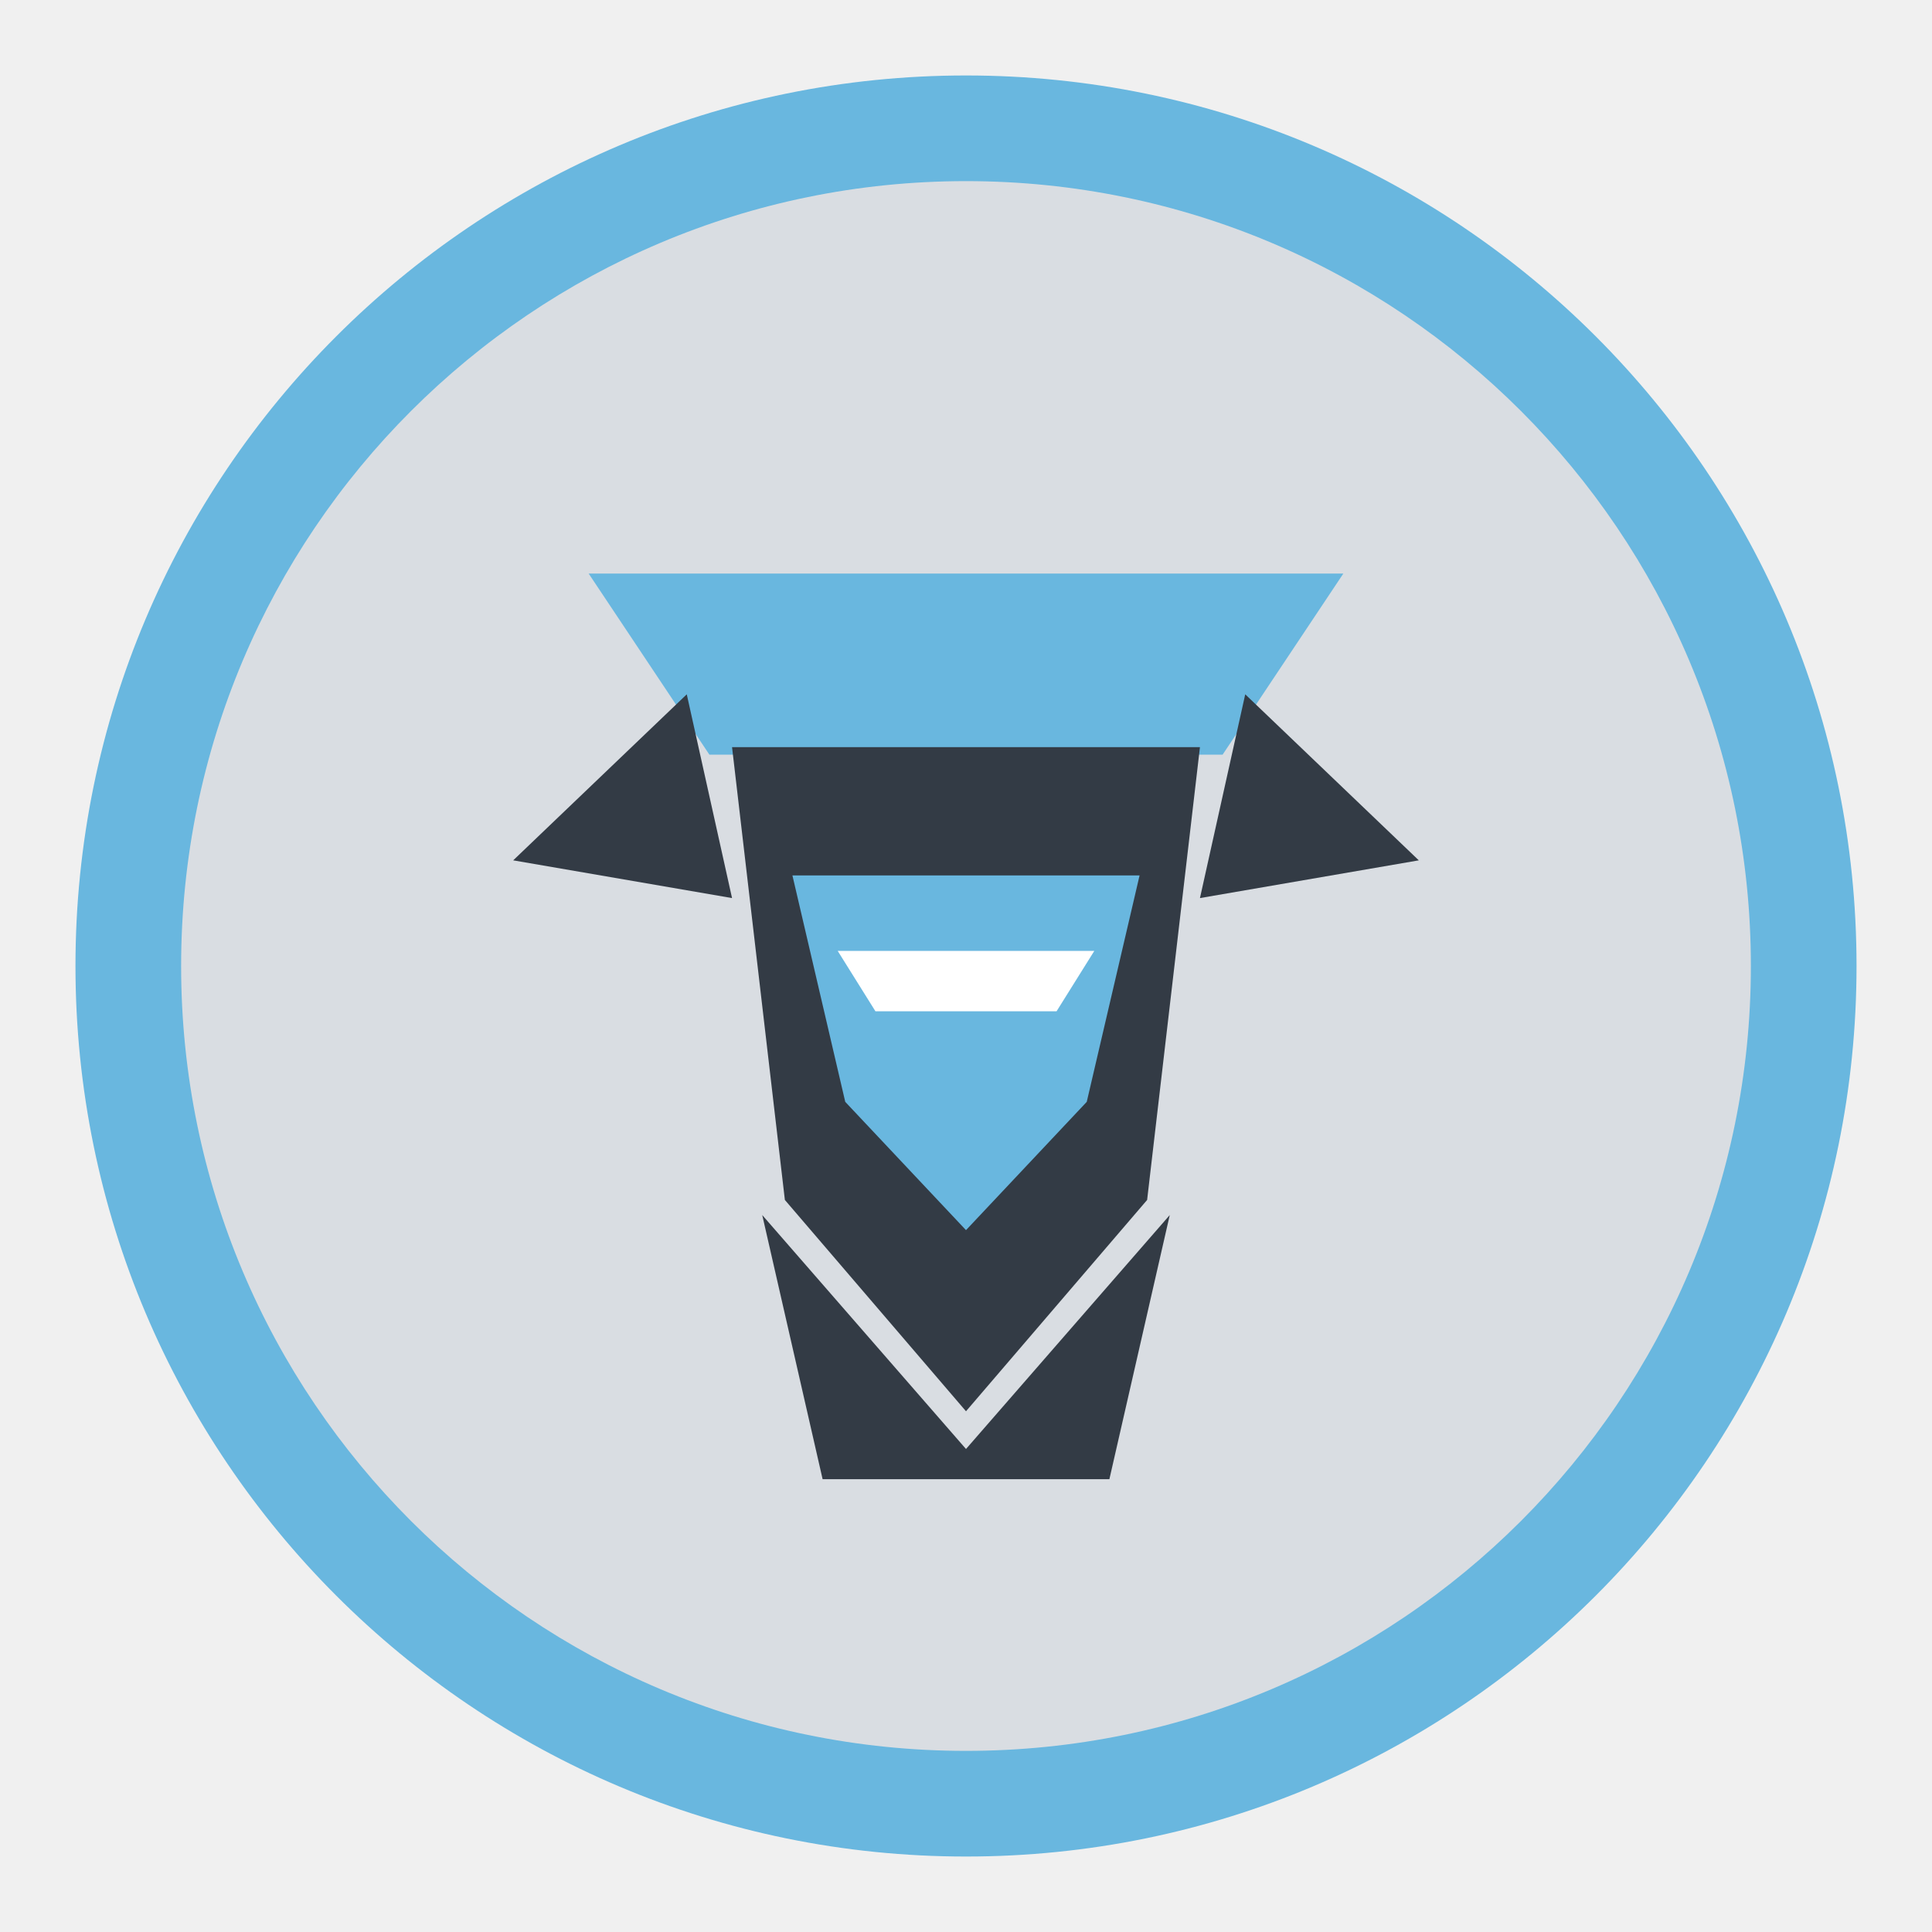
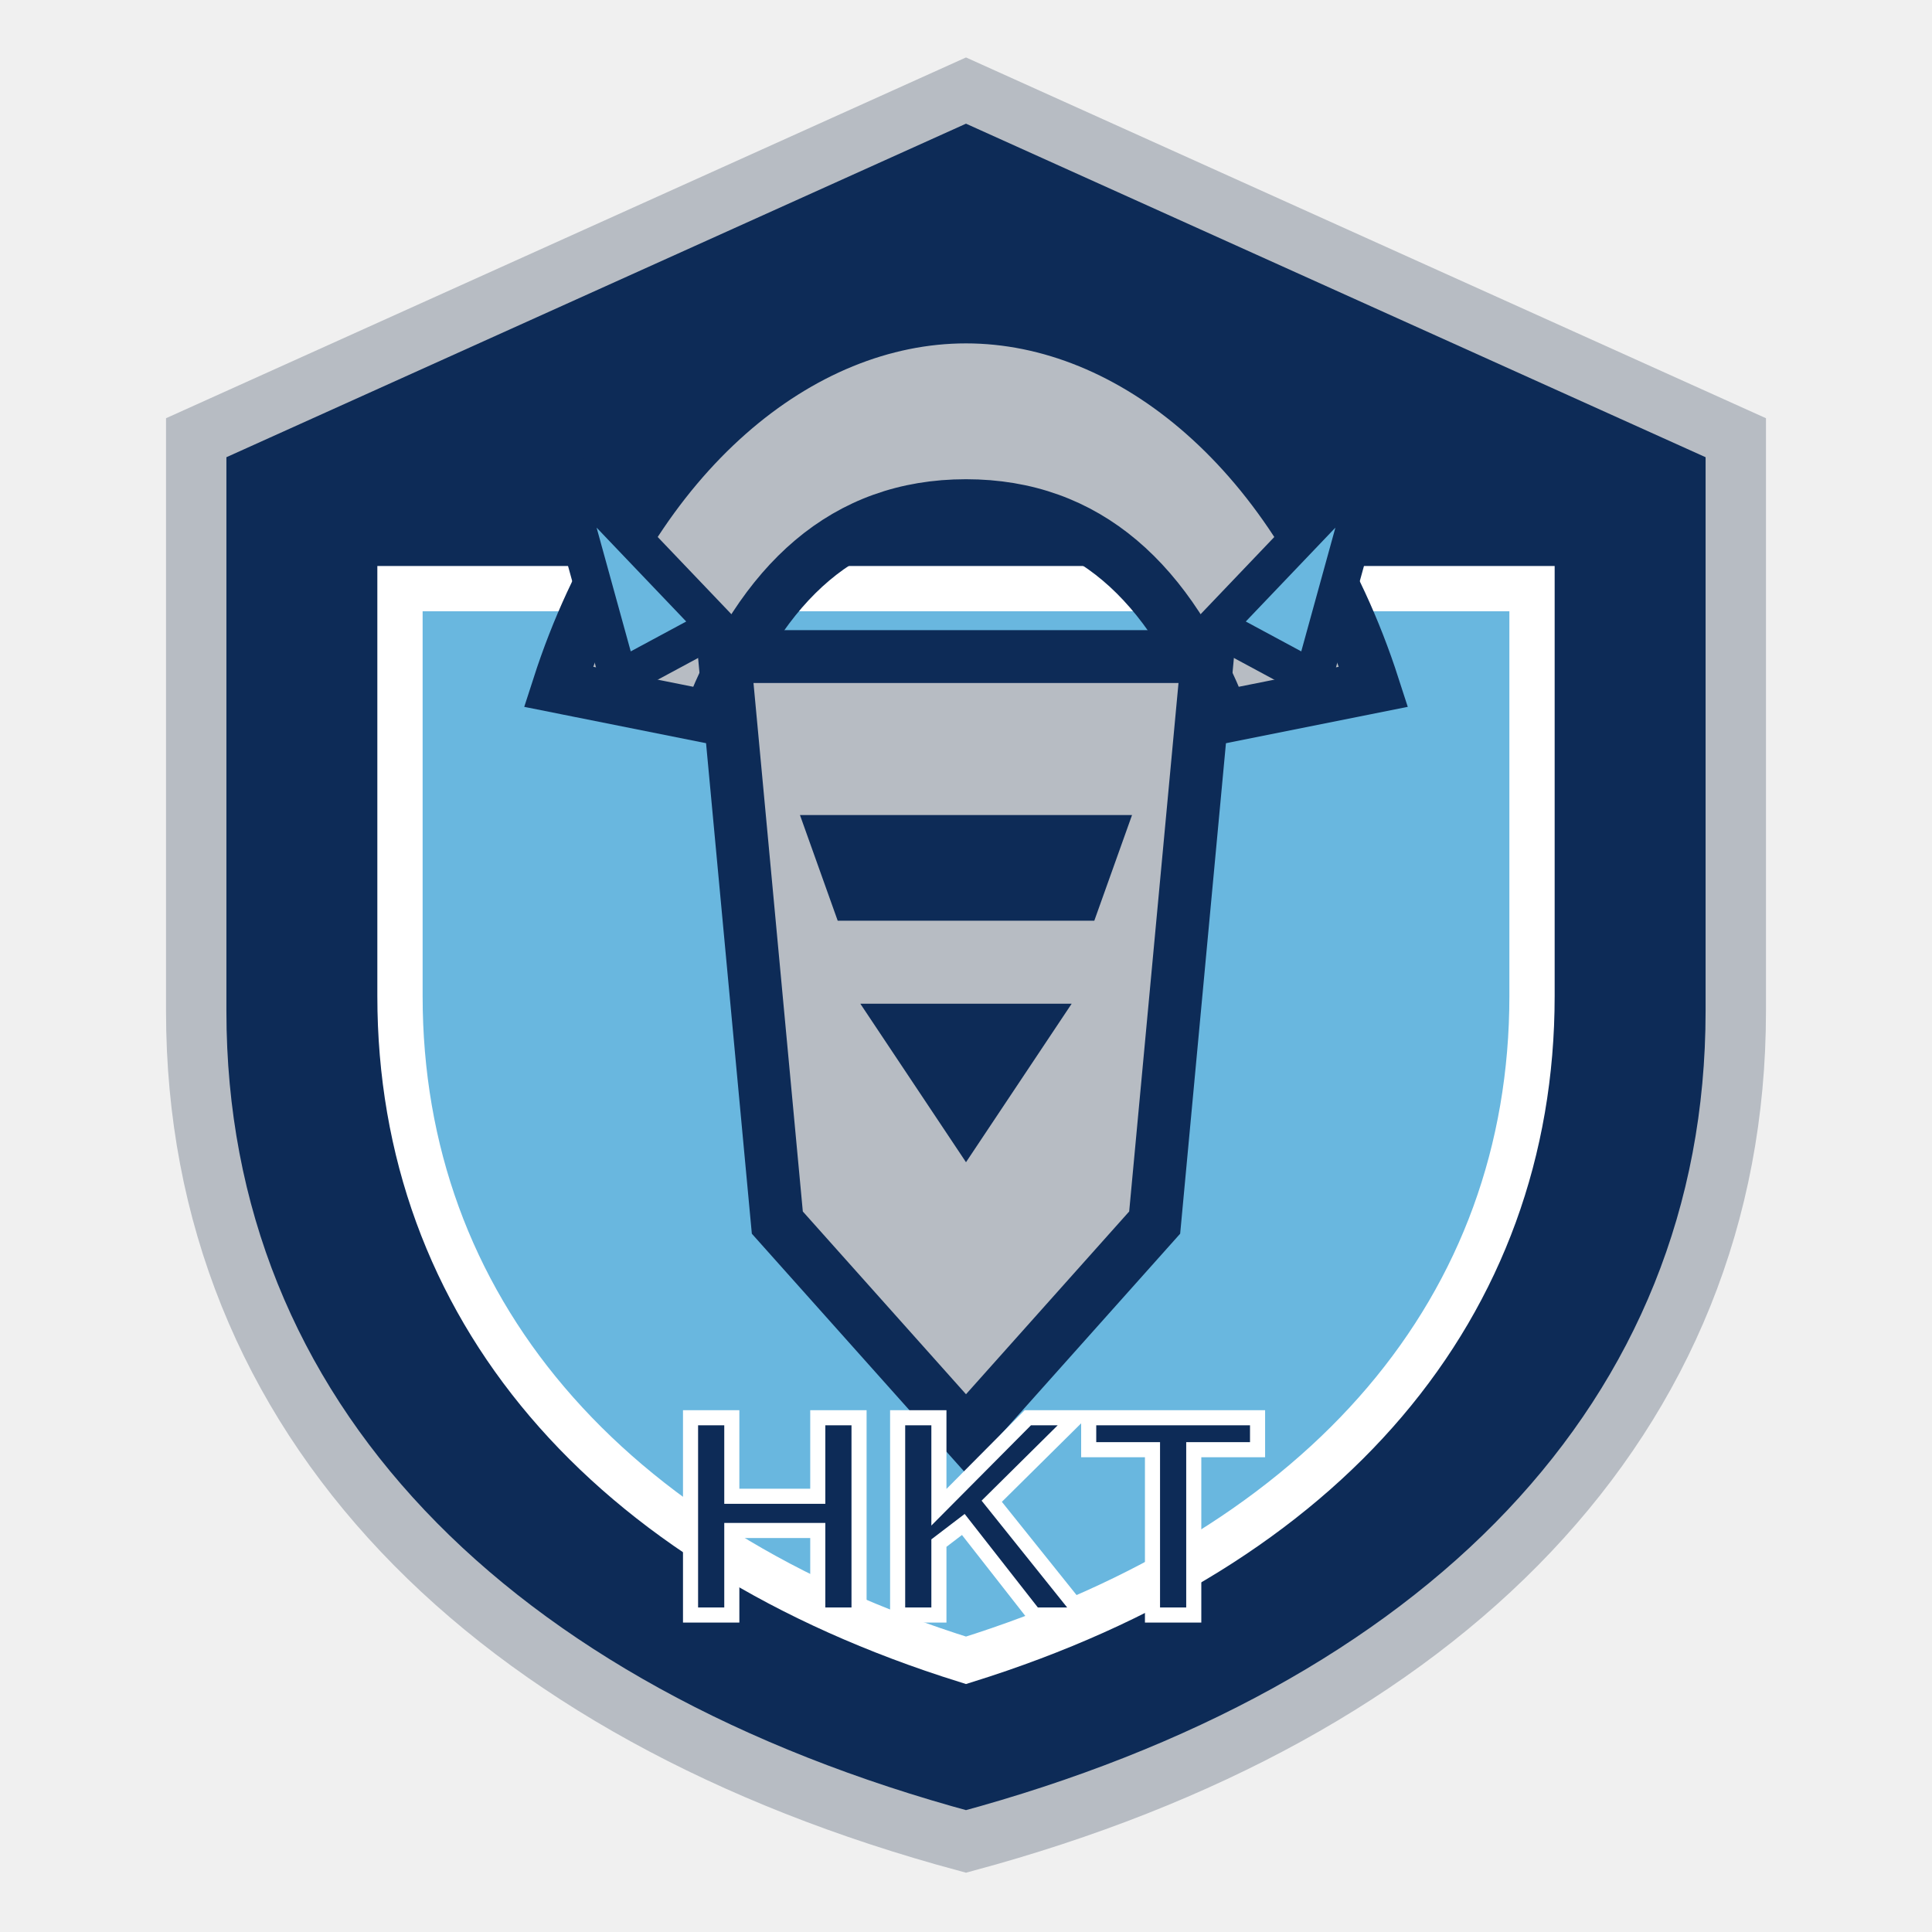
<svg xmlns="http://www.w3.org/2000/svg" viewBox="0 0 256 256" role="img" aria-labelledby="t">
-   <circle cx="128" cy="128" r="118" fill="#69b7df" />
-   <circle cx="128" cy="128" r="104" fill="#d9dde2" />
-   <path d="M78 76h100l-16 24h-68z" fill="#69b7df" />
-   <path d="M97 99h62l-7 60-24 28-24-28z" fill="#333b45" />
-   <path d="M105 116h46l-7 30-16 17-16-17z" fill="#69b7df" />
-   <path d="M91 92l-23 22 29 5zm74 0 23 22-29 5z" fill="#333b45" />
-   <path d="M111 126h34l-5 8h-24z" fill="#fff" />
-   <path d="M101 161l27 31 27-31-8 35h-38z" fill="#333b45" />
+   <path d="M128 12 230 58v76c0 54-39 93-102 110C65 227 26 188 26 134V58z" fill="#0d2b57" stroke="#b7bcc3" stroke-width="8" />
+   <path d="M53 78h150v54c0 41-27 73-75 88-48-15-75-47-75-88z" fill="#69b7df" stroke="#fff" stroke-width="6" />
+   <path d="M74 91c10-31 32-49 54-49s44 18 54 49l-20 4c-7-18-18-28-34-28s-27 10-34 28z" fill="#b7bcc3" stroke="#0d2b57" stroke-width="7" />
+   <path d="M96 87h64l-7 75-25 28-25-28z" fill="#b7bcc3" stroke="#0d2b57" stroke-width="7" />
+   <path d="M106 108h44l-5 14h-34zm8 25h28l-14 21z" fill="#0d2b57" />
+   <path d="M95 83 74 61l8 29zm66 0 21-22-8 29z" fill="#69b7df" stroke="#0d2b57" stroke-width="5" />
+   <text x="128" y="214" text-anchor="middle" font-family="Arial,Helvetica,sans-serif" font-size="38" font-weight="900" fill="#0d2b57" stroke="#fff" stroke-width="2">HKT</text>
</svg>
